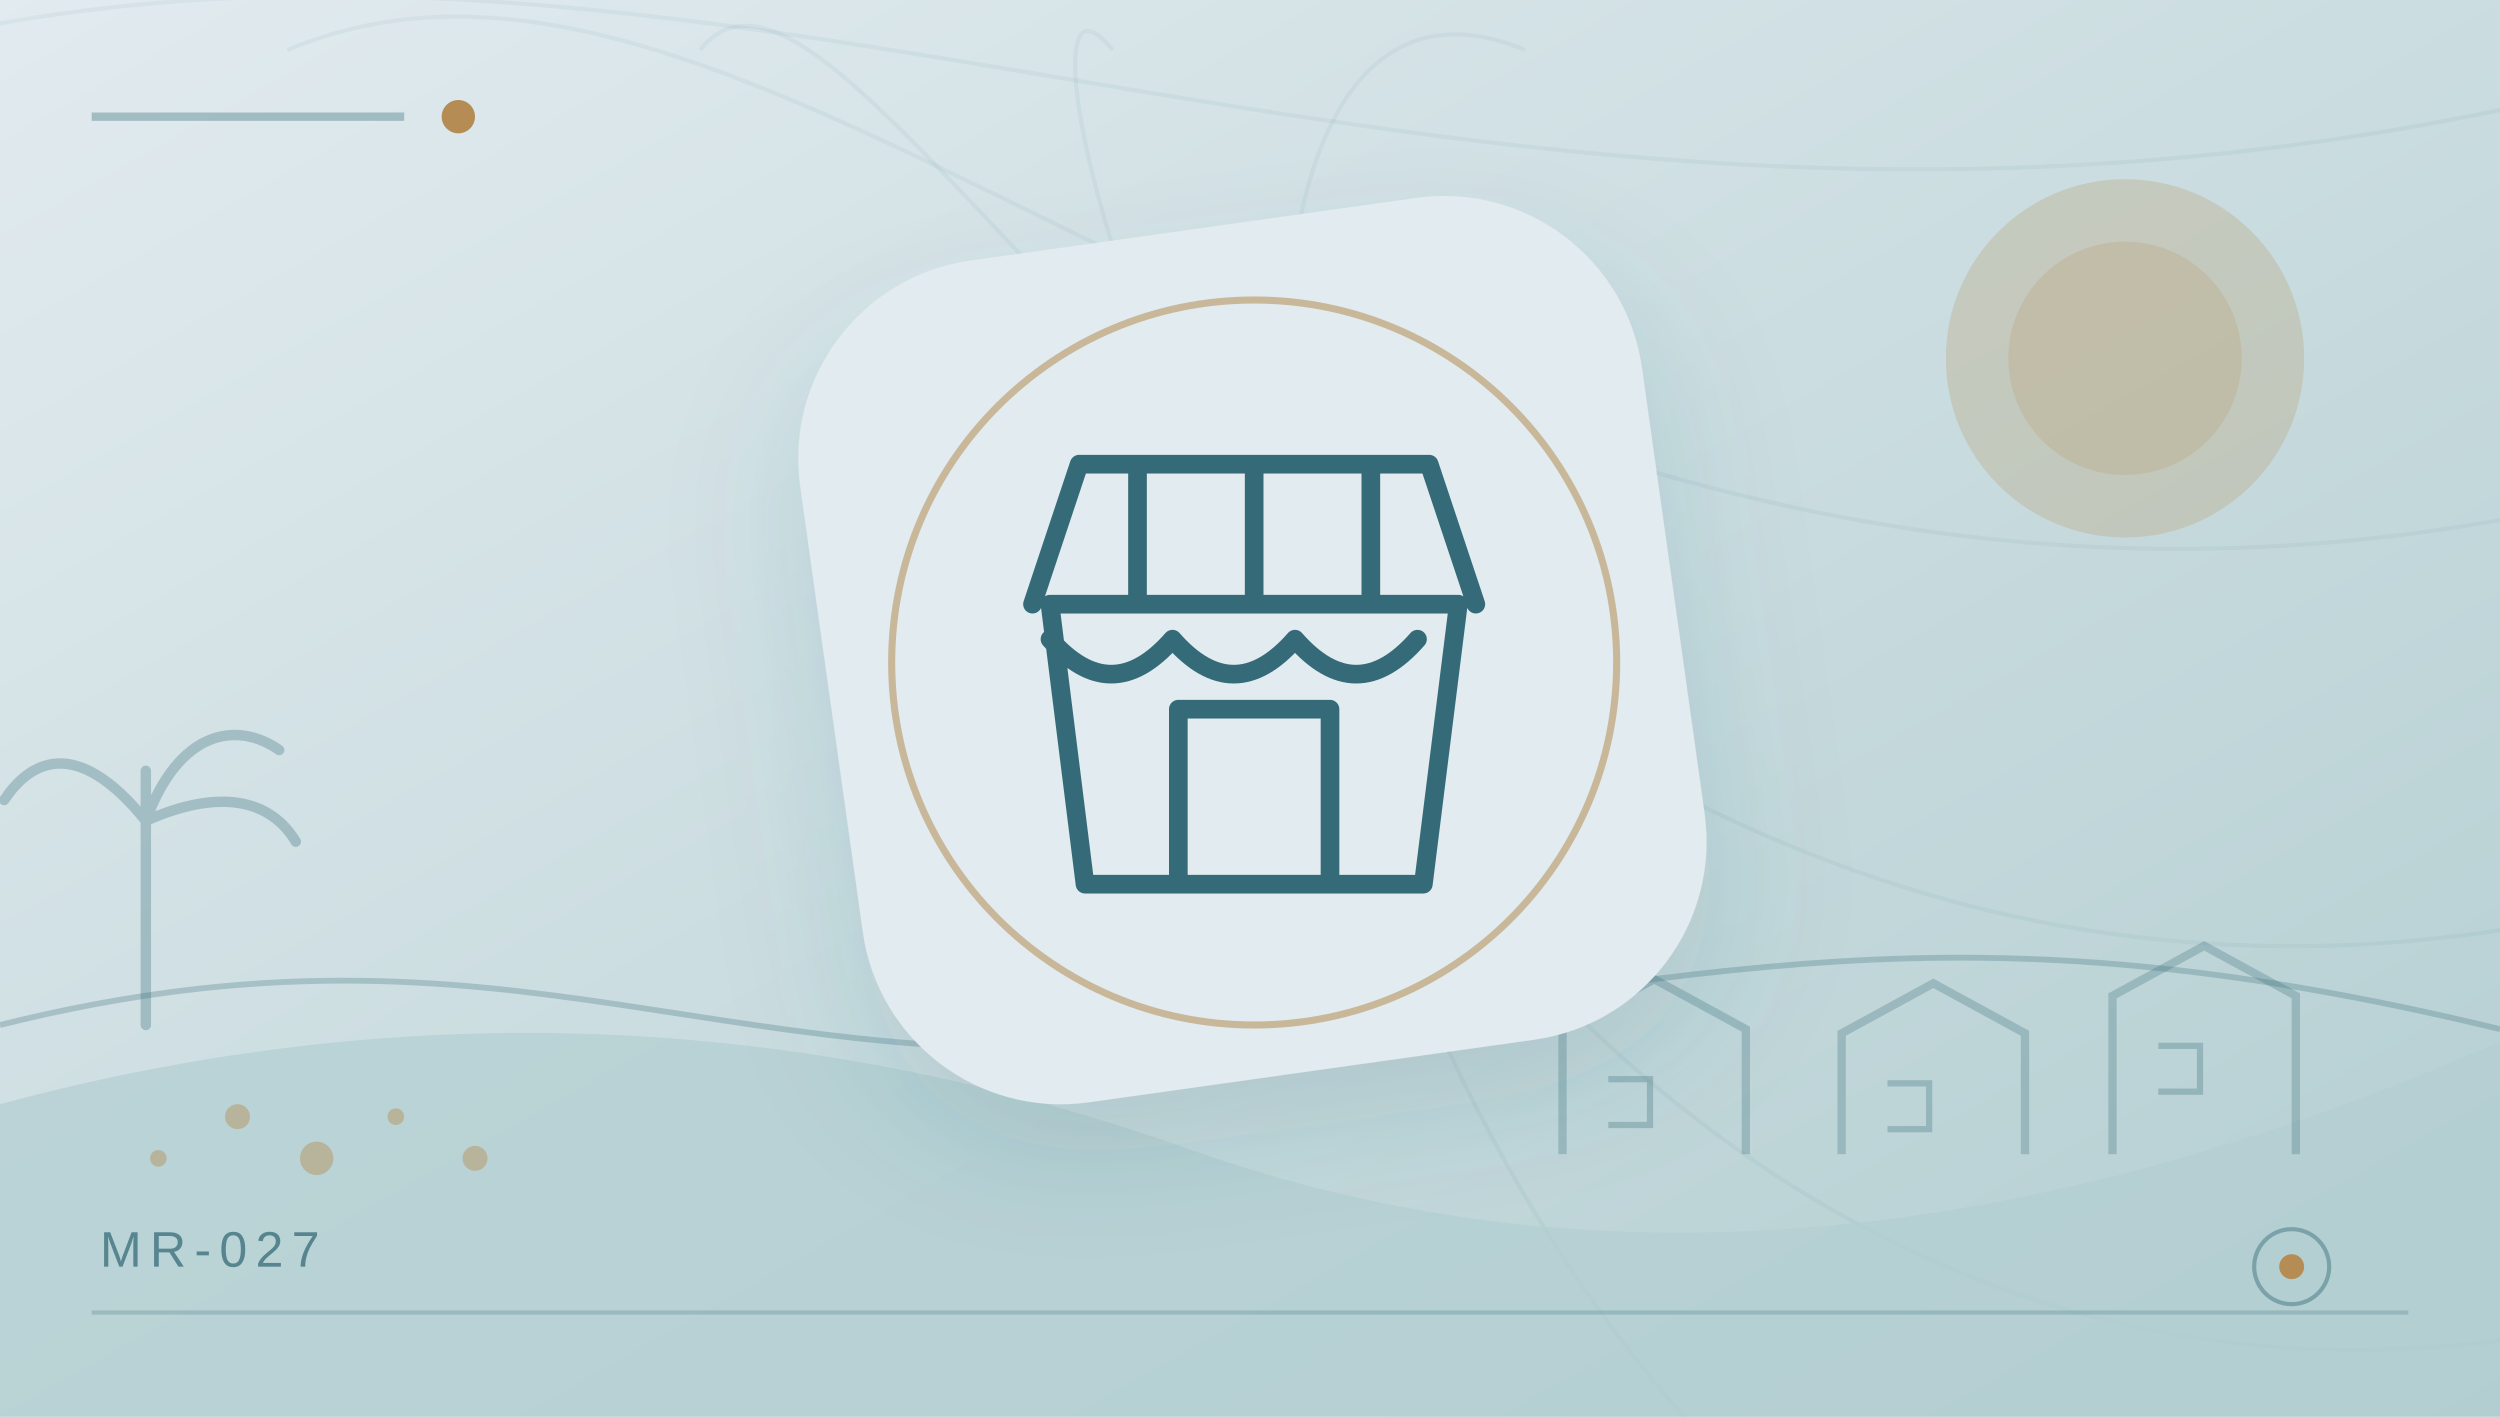
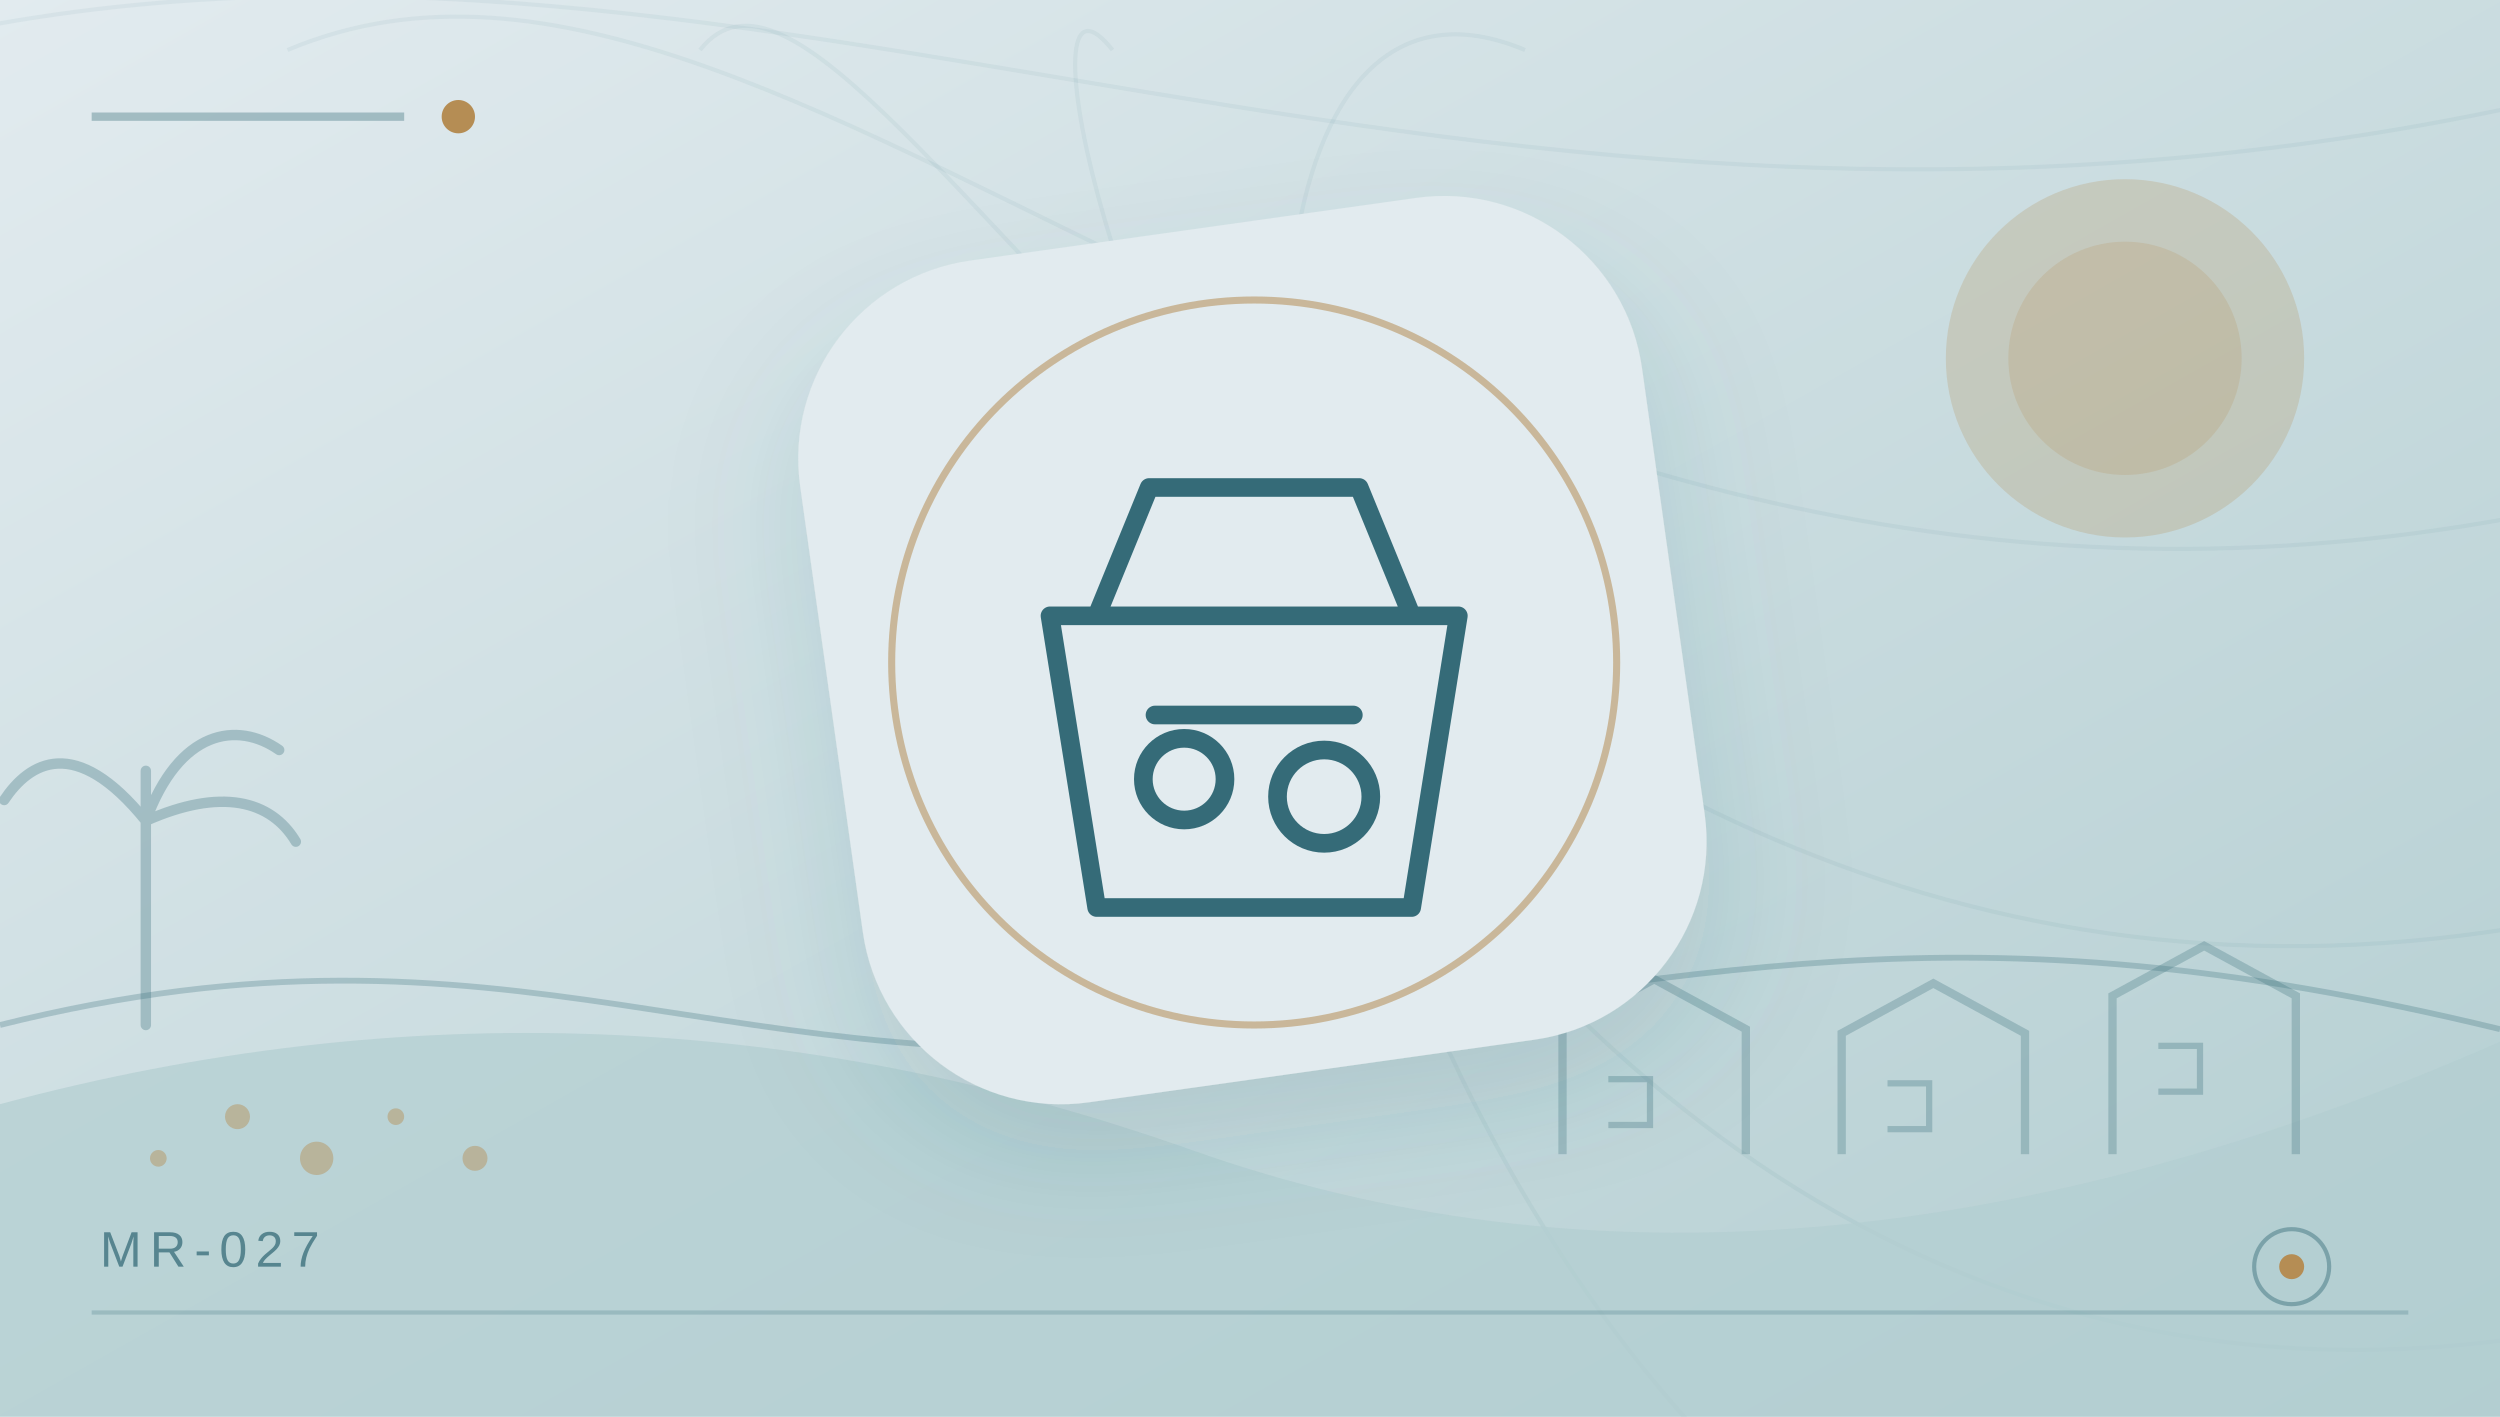
<svg xmlns="http://www.w3.org/2000/svg" viewBox="0 0 600 340" width="600" height="340">
  <defs>
    <linearGradient id="bg" x2="1" y2="1">
      <stop stop-color="#e2ebef" />
      <stop offset="1" stop-color="#b3ced1" />
    </linearGradient>
    <filter id="shadow" x="-40%" y="-40%" width="180%" height="180%">
      <feDropShadow dx="0" dy="13" stdDeviation="15" flood-color="#356b78" flood-opacity=".14" />
    </filter>
  </defs>
  <rect width="600" height="340" fill="url(#bg)" />
  <path d="M-30 12C180 -41 355 90 632 19" fill="none" stroke="#356b78" opacity=".065" />
  <path d="M69 12C195 -41 346 189 632 118" fill="none" stroke="#356b78" opacity=".065" />
  <path d="M168 12C210 -41 337 288 632 217" fill="none" stroke="#356b78" opacity=".065" />
  <path d="M267 12C225 -41 328 387 632 316" fill="none" stroke="#356b78" opacity=".065" />
  <path d="M366 12C240 -41 319 486 632 415" fill="none" stroke="#356b78" opacity=".065" />
  <circle cx="510" cy="86" r="43" fill="#b58d54" opacity=".24" />
  <circle cx="510" cy="86" r="28" fill="#b58d54" opacity=".2" />
  <path d="M0 246C124 215 175 263 293 249s175-34 307-2" fill="none" stroke="#356b78" stroke-width="1.4" opacity=".27" />
  <path d="M0 265Q145 226 286 276T600 250v90H0Z" fill="#b3ced1" opacity=".72" />
  <path d="M375 277v-30l22-12 22 12v30" fill="none" stroke="#356b78" stroke-width="2" opacity=".28" />
  <path d="M386 259h10v11h-10" fill="none" stroke="#356b78" stroke-width="1.5" opacity=".3" />
  <path d="M442 277v-29l22-12 22 12v29" fill="none" stroke="#356b78" stroke-width="2" opacity=".28" />
  <path d="M453 260h10v11h-10" fill="none" stroke="#356b78" stroke-width="1.5" opacity=".3" />
  <path d="M507 277v-38l22-12 22 12v38" fill="none" stroke="#356b78" stroke-width="2" opacity=".28" />
  <path d="M518 251h10v11h-10" fill="none" stroke="#356b78" stroke-width="1.5" opacity=".3" />
  <circle cx="38" cy="278" r="2" fill="#b58d54" opacity=".45" />
  <circle cx="57" cy="268" r="3" fill="#b58d54" opacity=".45" />
  <circle cx="76" cy="278" r="4" fill="#b58d54" opacity=".45" />
  <circle cx="95" cy="268" r="2" fill="#b58d54" opacity=".45" />
  <circle cx="114" cy="278" r="3" fill="#b58d54" opacity=".45" />
  <path d="M35 246v-61m0 12c-17-21-28-14-34-5m34 5c8-22 22-24 32-17m-32 17c18-8 30-5 36 5" fill="none" stroke="#356b78" stroke-width="2.5" stroke-linecap="round" opacity=".31" />
  <rect x="199" y="54" width="204" height="204" rx="48" fill="#e2ebef" transform="rotate(-8 301 159)" filter="url(#shadow)" />
  <circle cx="301" cy="159" r="87" fill="none" stroke="#b58d54" stroke-width="1.7" opacity=".55" />
  <g transform="translate(217 75) scale(1.4)" fill="none" stroke="#356b78" stroke-width="3.2" stroke-linecap="round" stroke-linejoin="round">
-     <path d="M25 50h70l-6 48H31zM22 50l8-24h60l8 24M40 26v24m20-24v24m20-24v24M47 98V68h26v30M25 56c7 8 14 8 21 0 7 8 14 8 21 0 7 8 14 8 21 0" />
+     <path d="M25 52h70l-8 50H33zM33 52l9-22h36l9 22M43 69h34" />
+     <circle cx="48" cy="80" r="7" />
+     <circle cx="72" cy="83" r="8" />
  </g>
  <path d="M22 28h75" stroke="#356b78" stroke-width="2" opacity=".36" />
  <circle cx="110" cy="28" r="4" fill="#b58d54" />
  <path d="M22 315h556" stroke="#356b78" stroke-width="1" opacity=".24" />
  <text x="24" y="304" font-family="Arial,sans-serif" font-size="12" letter-spacing="2" fill="#356b78" opacity=".75">MR-027</text>
  <circle cx="550" cy="304" r="9" fill="none" stroke="#356b78" opacity=".45" />
  <circle cx="550" cy="304" r="3" fill="#b58d54" />
</svg>
